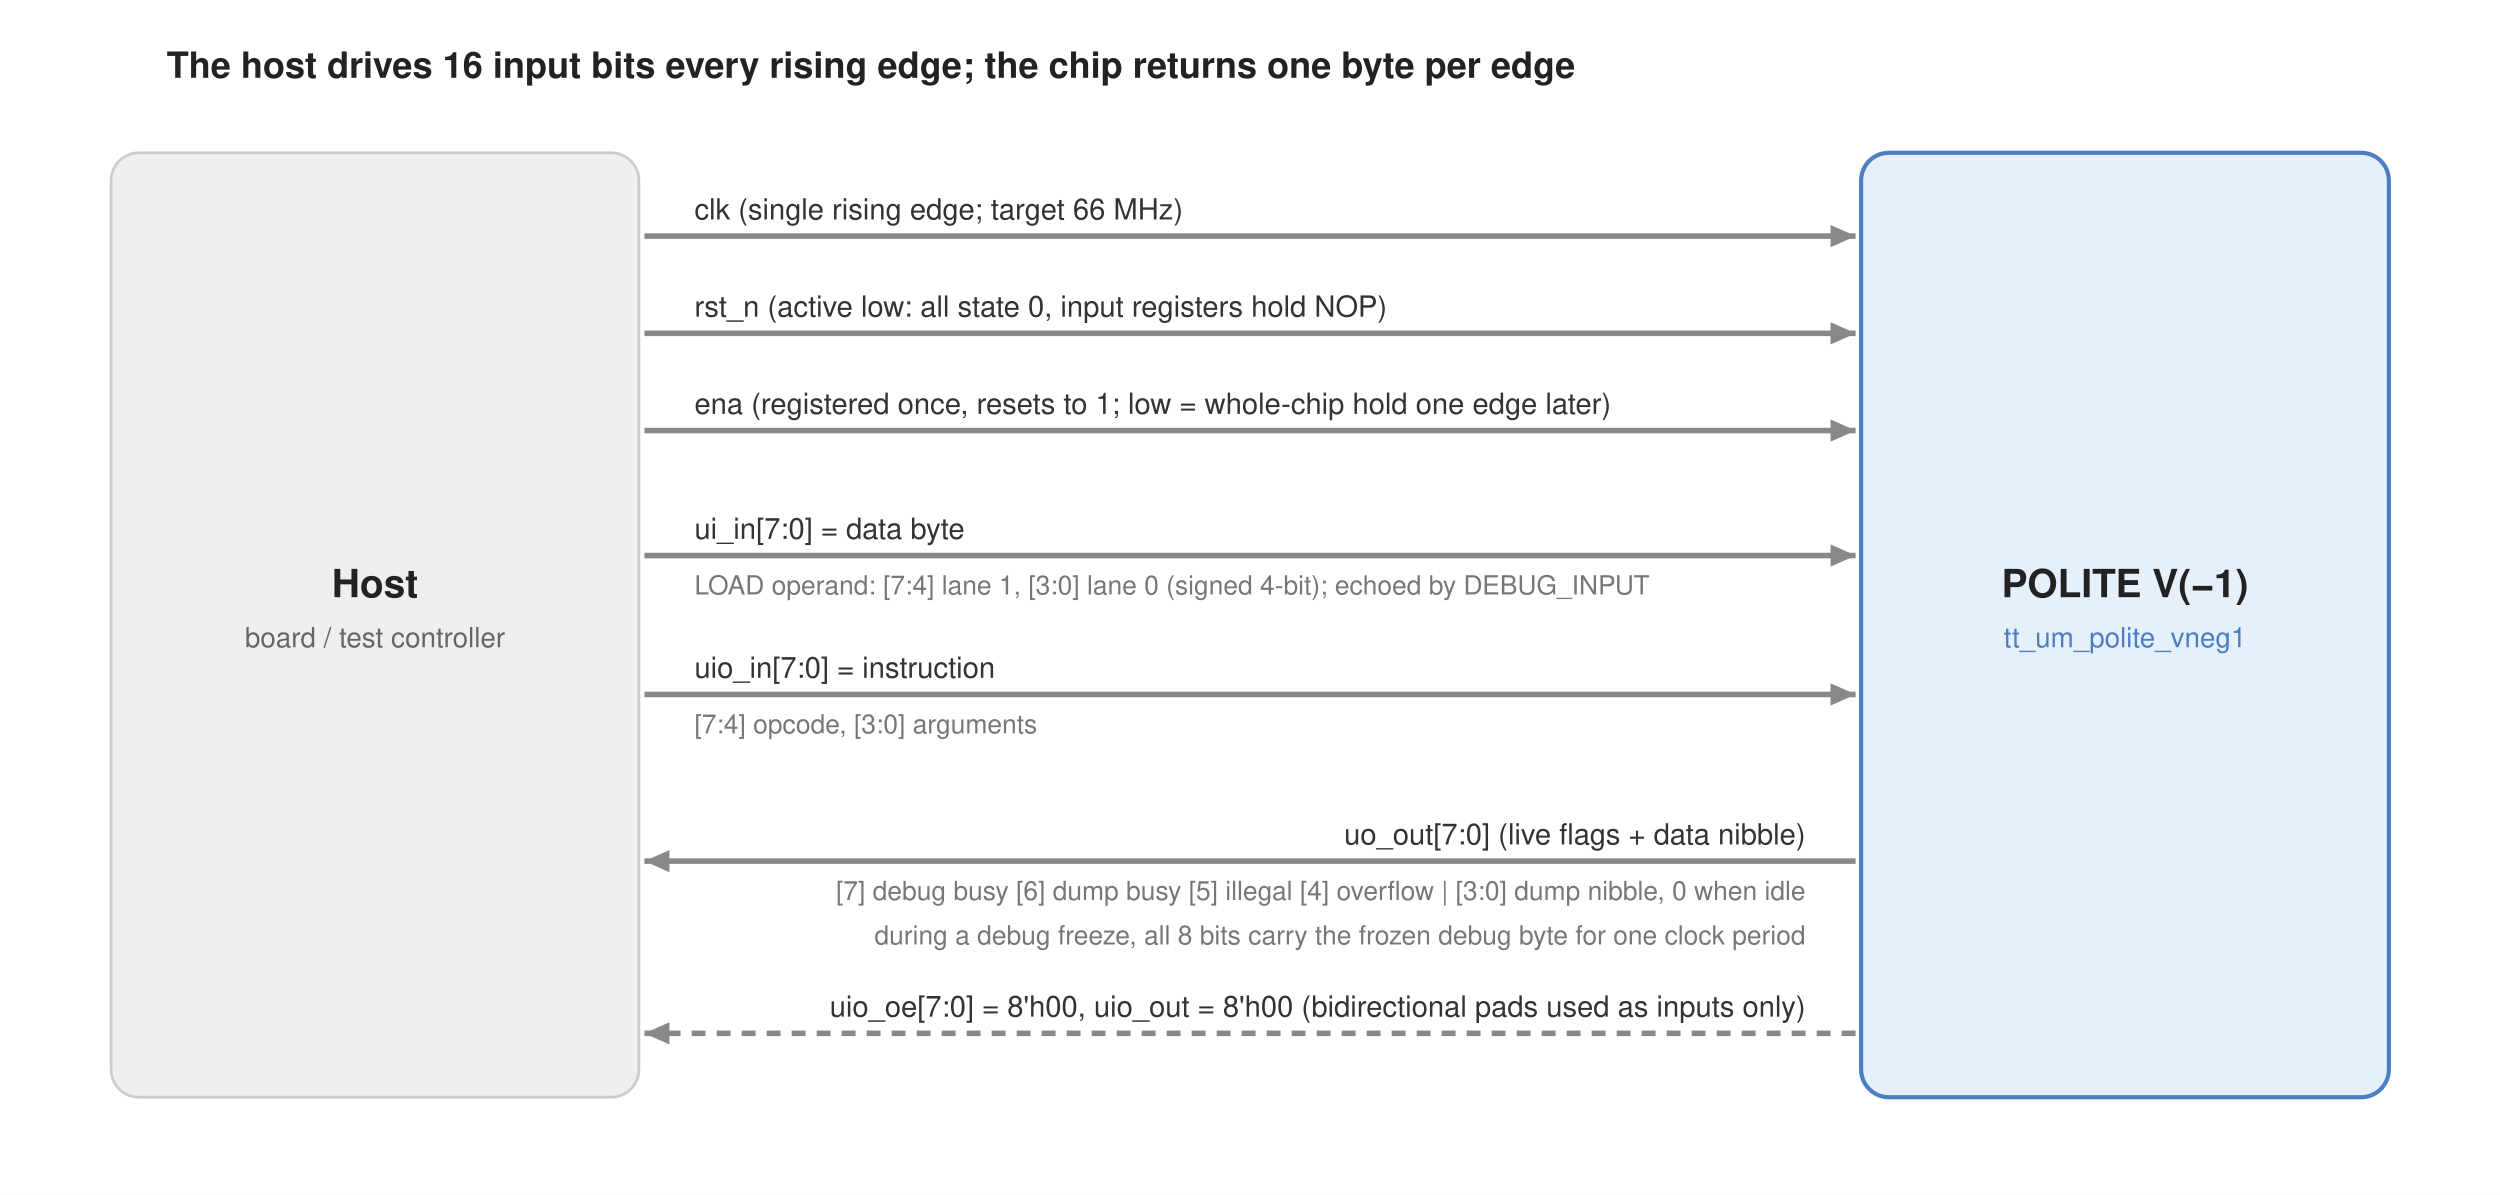
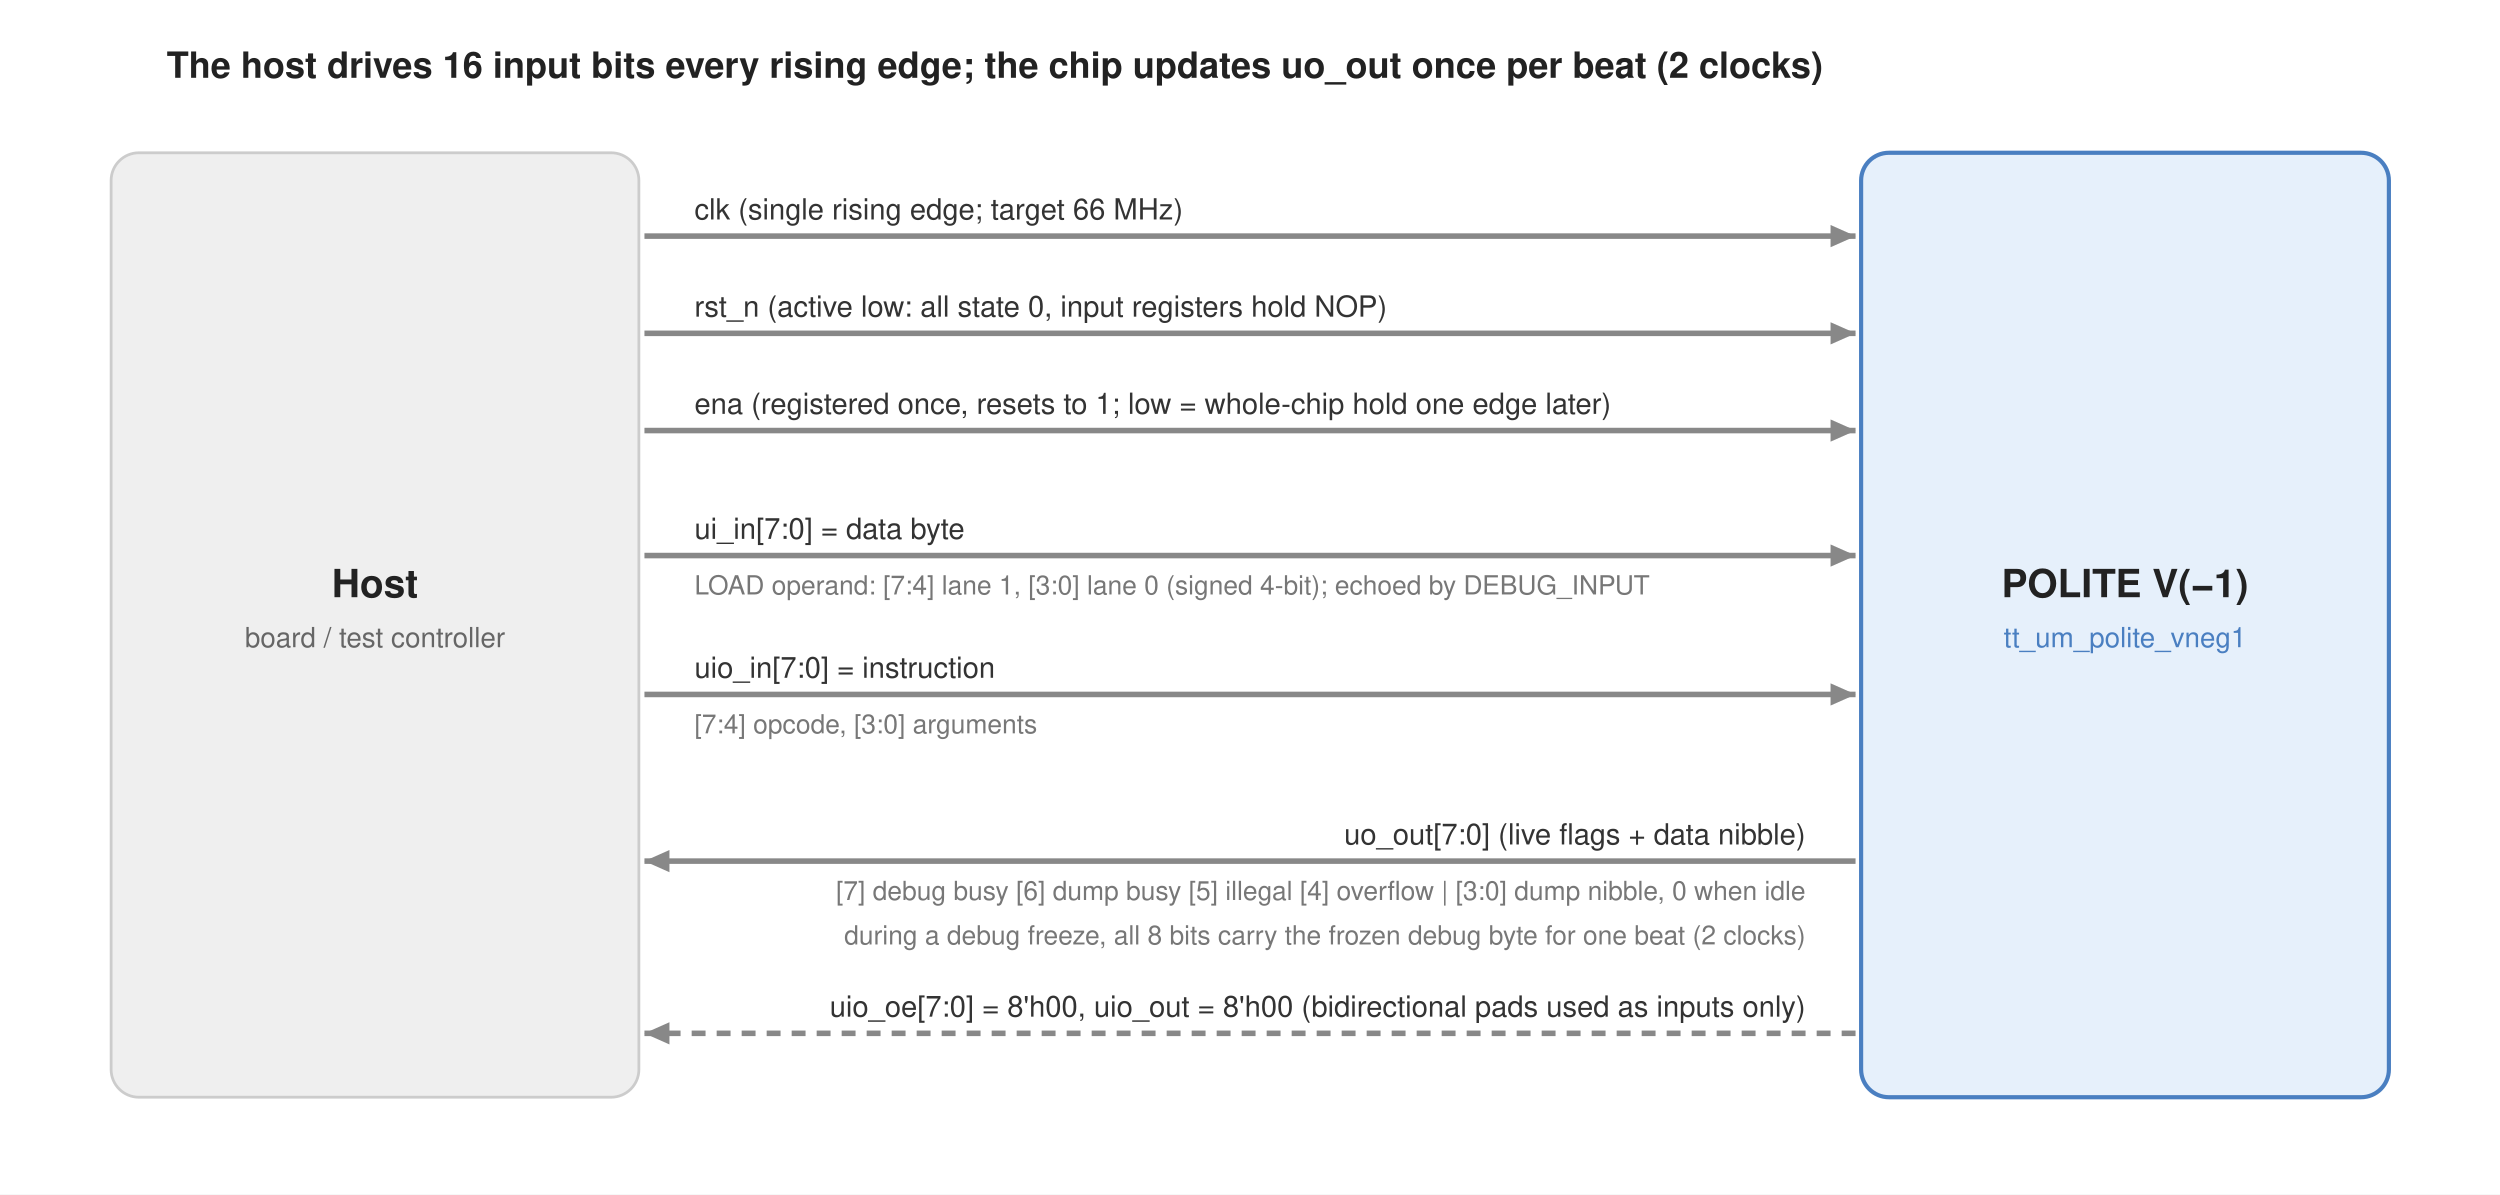
<svg xmlns="http://www.w3.org/2000/svg" width="900" height="430" viewBox="0 0 900 430">
  <defs>
    <marker id="a" markerWidth="10" markerHeight="8" refX="9" refY="4" orient="auto" markerUnits="userSpaceOnUse">
      <path d="M0,0 L9,4 L0,8 z" fill="#888" />
    </marker>
  </defs>
  <rect width="900" height="430" fill="#fff" />
-   <text x="60" y="28" font-size="13" text-anchor="start" font-weight="bold" fill="#222" font-family="Helvetica,Arial,sans-serif">The host drives 16 input bits every rising edge; the chip returns one byte per edge</text>
+   <text x="60" y="28" font-size="13" text-anchor="start" font-weight="bold" fill="#222" font-family="Helvetica,Arial,sans-serif">The host drives 16 input bits every rising edge; the chip updates uo_out once per beat (2 clocks)</text>
  <rect x="40" y="55" width="190" height="340" rx="10" fill="#efefef" stroke="#ccc" />
  <text x="135" y="215" font-size="14" text-anchor="middle" font-weight="bold" fill="#222" font-family="Helvetica,Arial,sans-serif">Host</text>
  <text x="135" y="233" font-size="10" text-anchor="middle" font-weight="normal" fill="#666" font-family="Helvetica,Arial,sans-serif">board / test controller</text>
  <rect x="670" y="55" width="190" height="340" rx="10" fill="#e6f0fb" stroke="#4a7fc1" stroke-width="1.5" />
  <text x="765" y="215" font-size="14" text-anchor="middle" font-weight="bold" fill="#222" font-family="Helvetica,Arial,sans-serif">POLITE V(−1)</text>
  <text x="765" y="233" font-size="10" text-anchor="middle" font-weight="normal" fill="#4a7fc1" font-family="Helvetica,Arial,sans-serif">tt_um_polite_vneg1</text>
  <line x1="232" y1="85" x2="668" y2="85" stroke="#888" stroke-width="2" marker-end="url(#a)" />
  <text x="250" y="79" font-size="10.5" text-anchor="start" font-weight="normal" fill="#333" font-family="Helvetica,Arial,sans-serif">clk (single rising edge; target 66 MHz)</text>
  <line x1="232" y1="120" x2="668" y2="120" stroke="#888" stroke-width="2" marker-end="url(#a)" />
  <text x="250" y="114" font-size="10.5" text-anchor="start" font-weight="normal" fill="#333" font-family="Helvetica,Arial,sans-serif">rst_n (active low: all state 0, input registers hold NOP)</text>
  <line x1="232" y1="155" x2="668" y2="155" stroke="#888" stroke-width="2" marker-end="url(#a)" />
  <text x="250" y="149" font-size="10.5" text-anchor="start" font-weight="normal" fill="#333" font-family="Helvetica,Arial,sans-serif">ena (registered once, resets to 1; low = whole-chip hold one edge later)</text>
  <line x1="232" y1="200" x2="668" y2="200" stroke="#888" stroke-width="2" marker-end="url(#a)" />
  <text x="250" y="194" font-size="10.5" text-anchor="start" font-weight="normal" fill="#333" font-family="Helvetica,Arial,sans-serif">ui_in[7:0] = data byte</text>
  <text x="250" y="214" font-size="9.5" text-anchor="start" font-weight="normal" fill="#777" font-family="Helvetica,Arial,sans-serif">LOAD operand: [7:4] lane 1, [3:0] lane 0 (signed 4-bit); echoed by DEBUG_INPUT</text>
  <line x1="232" y1="250" x2="668" y2="250" stroke="#888" stroke-width="2" marker-end="url(#a)" />
  <text x="250" y="244" font-size="10.5" text-anchor="start" font-weight="normal" fill="#333" font-family="Helvetica,Arial,sans-serif">uio_in[7:0] = instruction</text>
  <text x="250" y="264" font-size="9.5" text-anchor="start" font-weight="normal" fill="#777" font-family="Helvetica,Arial,sans-serif">[7:4] opcode, [3:0] arguments</text>
  <line x1="668" y1="310" x2="232" y2="310" stroke="#888" stroke-width="2" marker-end="url(#a)" />
  <text x="650" y="304" font-size="10.5" text-anchor="end" font-weight="normal" fill="#333" font-family="Helvetica,Arial,sans-serif">uo_out[7:0] (live flags + data nibble)</text>
  <text x="650" y="324" font-size="9.5" text-anchor="end" font-weight="normal" fill="#777" font-family="Helvetica,Arial,sans-serif">[7] debug busy [6] dump busy [5] illegal [4] overflow | [3:0] dump nibble, 0 when idle</text>
-   <text x="650" y="340" font-size="9.5" text-anchor="end" font-weight="normal" fill="#777" font-family="Helvetica,Arial,sans-serif">during a debug freeze, all 8 bits carry the frozen debug byte for one clock period</text>
+   <text x="650" y="340" font-size="9.5" text-anchor="end" font-weight="normal" fill="#777" font-family="Helvetica,Arial,sans-serif">during a debug freeze, all 8 bits carry the frozen debug byte for one beat (2 clocks)</text>
  <line x1="668" y1="372" x2="232" y2="372" stroke="#888" stroke-width="2" stroke-dasharray="5,4" marker-end="url(#a)" />
  <text x="650" y="366" font-size="10.5" text-anchor="end" font-weight="normal" fill="#333" font-family="Helvetica,Arial,sans-serif">uio_oe[7:0] = 8'h00, uio_out = 8'h00 (bidirectional pads used as inputs only)</text>
</svg>
